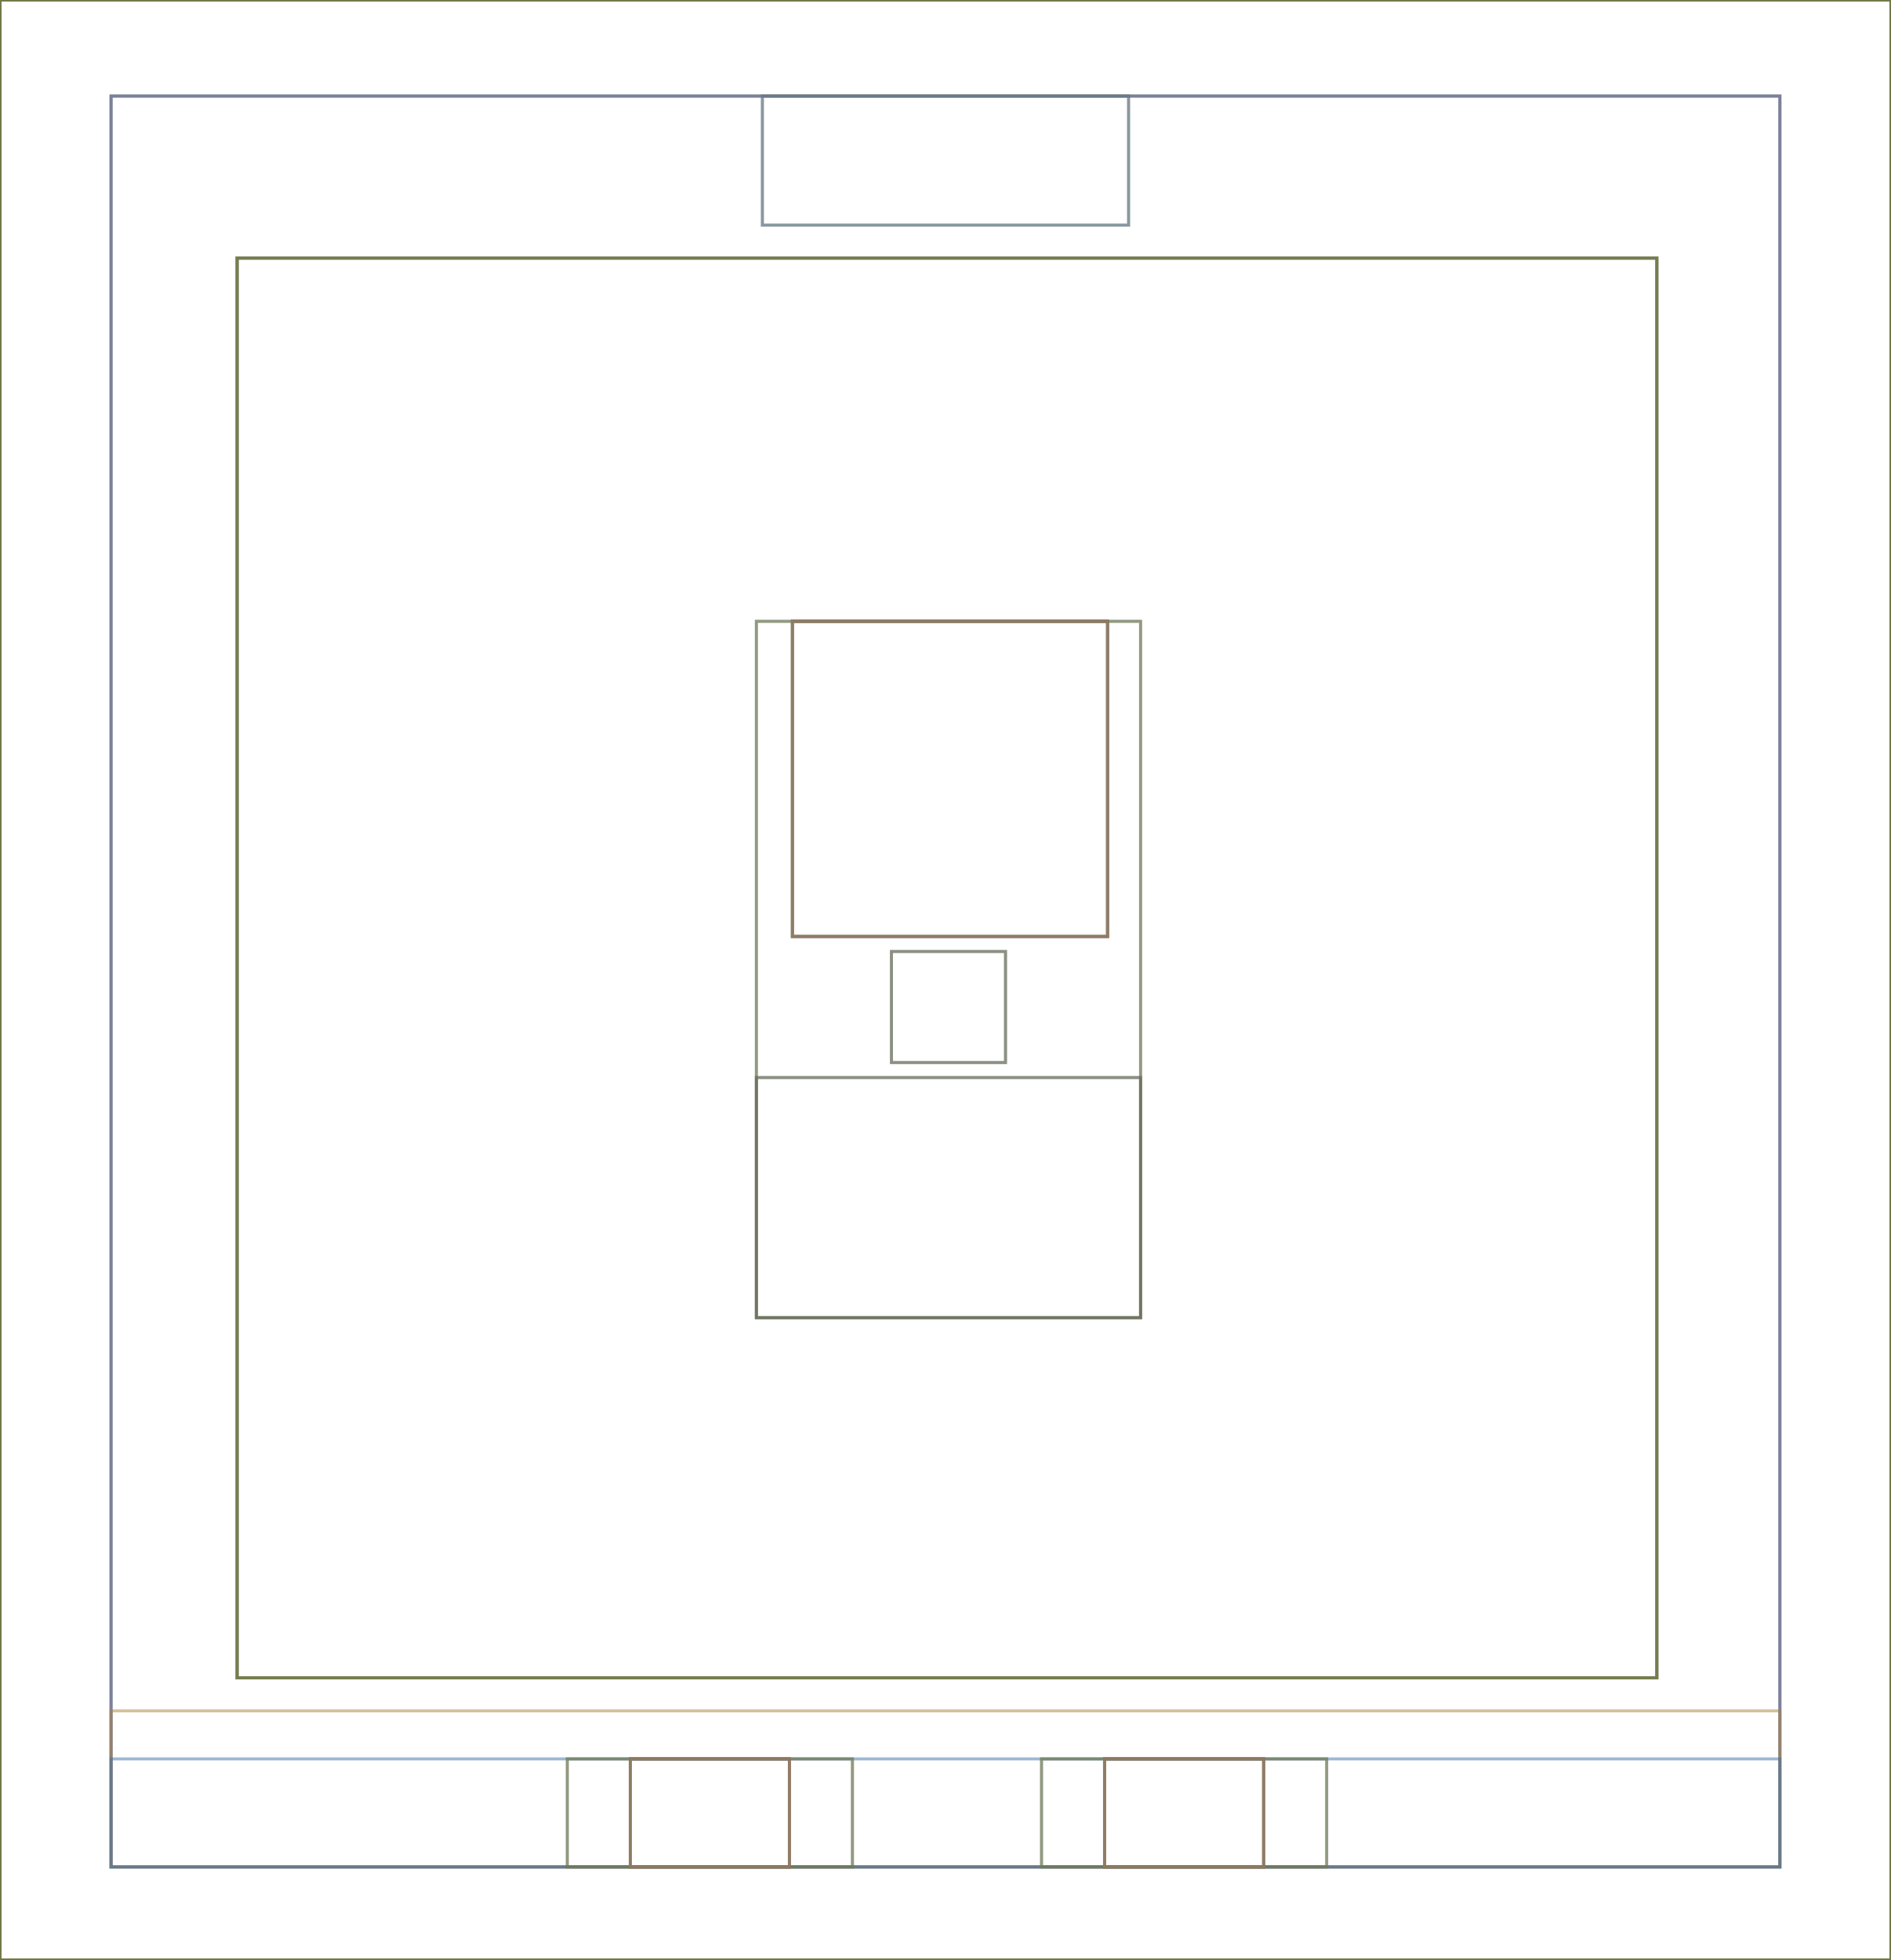
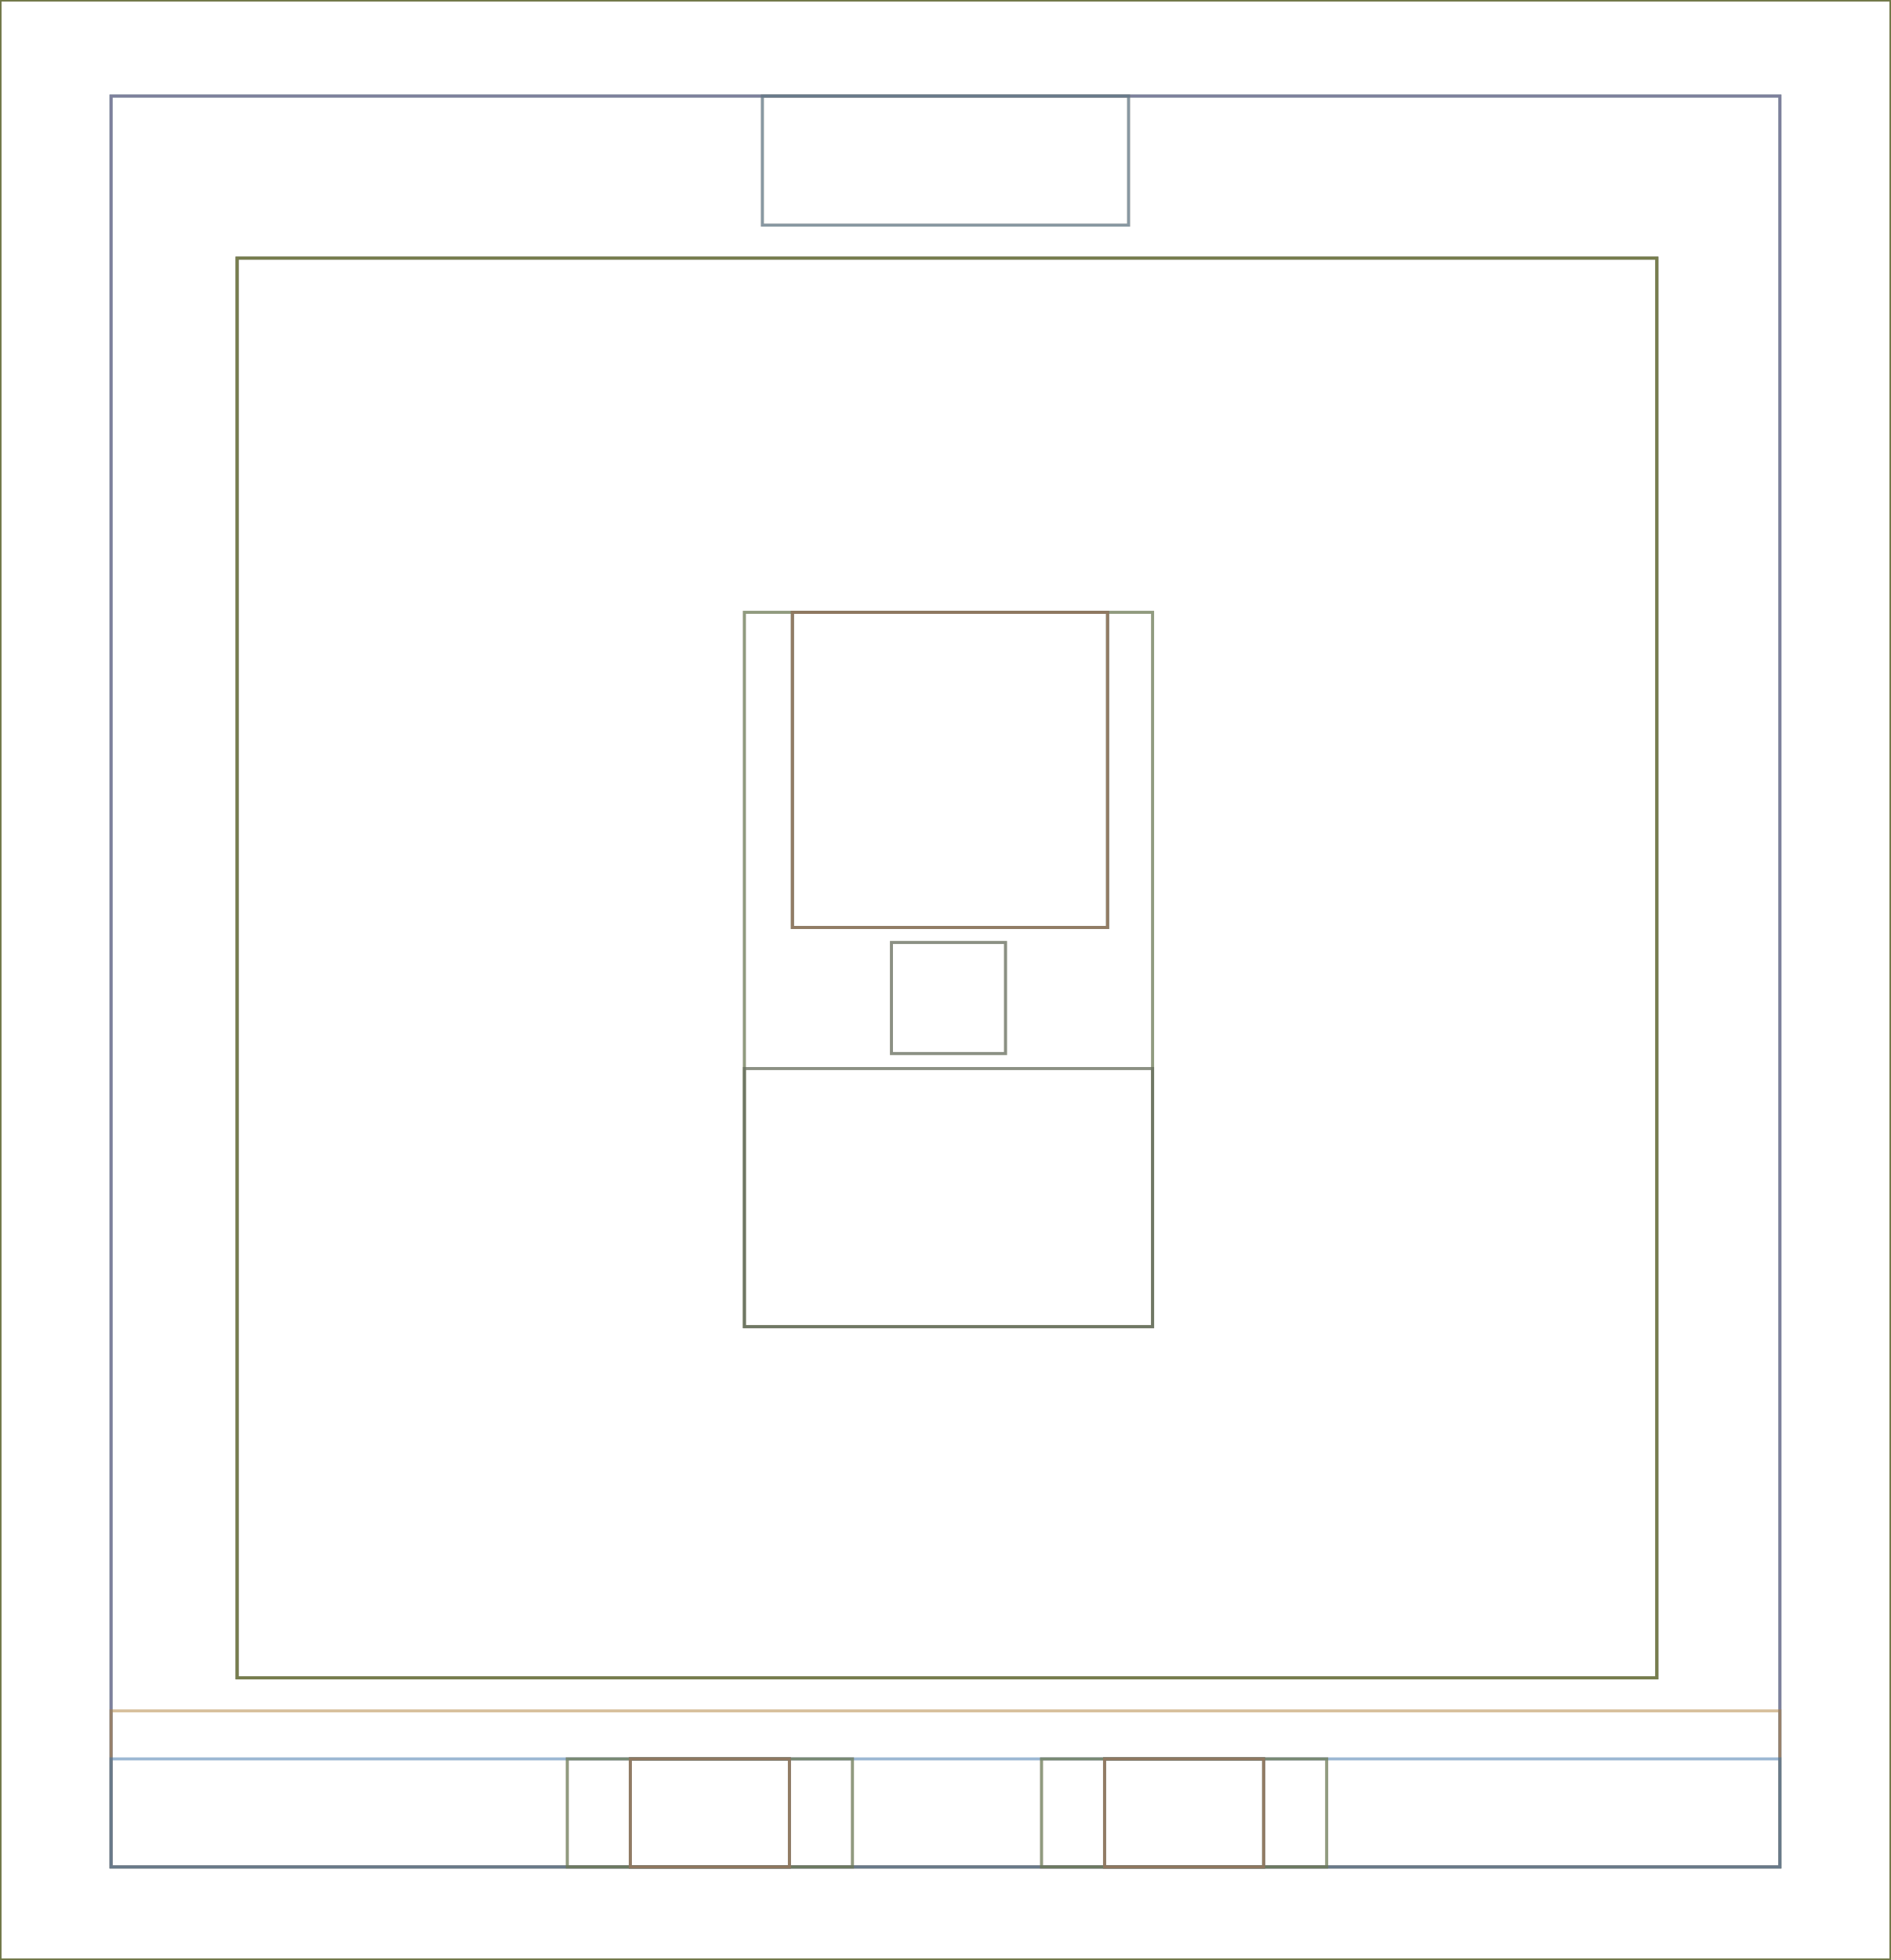
<svg xmlns="http://www.w3.org/2000/svg" viewBox="0 0 630 653" width="630" height="653" role="img" aria-label="Card/Light-Light layout wireframe">
  <rect width="630" height="653" fill="#ffffff" />
  <g>
    <rect x="0" y="0" width="630" height="653" fill="none" fill-opacity="0" stroke="#5B6470" stroke-width="1" stroke-opacity="0.5" />
  </g>
  <g>
    <rect x="0" y="0" width="630" height="653" fill="none" fill-opacity="0" stroke="#2E7D6B" stroke-width="1" stroke-opacity="0.5" />
  </g>
  <g>
    <rect x="0" y="0" width="630" height="653" fill="none" fill-opacity="0" stroke="#8E6BA8" stroke-width="1" stroke-opacity="0.5" />
  </g>
  <g>
    <rect x="0" y="0" width="630" height="653" fill="none" fill-opacity="0" stroke="#B0813B" stroke-width="1" stroke-opacity="0.5" />
  </g>
  <g>
    <rect x="0" y="0" width="630" height="653" fill="none" fill-opacity="0" stroke="#3B72A8" stroke-width="1" stroke-opacity="0.5" />
  </g>
  <g>
    <rect x="0" y="0" width="630" height="653" fill="none" fill-opacity="0" stroke="#A85B6B" stroke-width="1" stroke-opacity="0.5" />
  </g>
  <g>
    <rect x="0" y="0" width="630" height="653" fill="none" fill-opacity="0" stroke="#4F8A4A" stroke-width="1" stroke-opacity="0.5" />
  </g>
  <g>
    <rect x="0" y="0" width="630" height="653" fill="none" fill-opacity="0" stroke="#7A7A33" stroke-width="1" stroke-opacity="0.5" />
  </g>
  <g>
    <rect x="37" y="32" width="556" height="590" fill="none" fill-opacity="0" stroke="#5B6470" stroke-width="1" stroke-opacity="0.5" />
  </g>
  <g>
    <rect x="37" y="32" width="556" height="590" fill="none" fill-opacity="0" stroke="#2E7D6B" stroke-width="1" stroke-opacity="0.5" />
  </g>
  <g>
    <rect x="37" y="32" width="556" height="590" fill="none" fill-opacity="0" stroke="#8E6BA8" stroke-width="1" stroke-opacity="0.5" />
  </g>
  <g>
    <rect x="254" y="32" width="122" height="43" fill="none" fill-opacity="0" stroke="#B0813B" stroke-width="1" stroke-opacity="0.5" />
  </g>
  <g>
    <rect x="254" y="32" width="122" height="43" fill="none" fill-opacity="0" stroke="#3B72A8" stroke-width="1" stroke-opacity="0.5" />
  </g>
  <g>
    <rect x="79" y="86" width="473" height="473" fill="none" fill-opacity="0" stroke="#B0813B" stroke-width="1" stroke-opacity="0.5" />
  </g>
  <g>
    <rect x="79" y="86" width="473" height="473" fill="none" fill-opacity="0" stroke="#3B72A8" stroke-width="1" stroke-opacity="0.5" />
  </g>
  <g>
    <rect x="79" y="86" width="473" height="473" fill="none" fill-opacity="0" stroke="#A85B6B" stroke-width="1" stroke-opacity="0.5" />
  </g>
  <g>
    <rect x="79" y="86" width="473" height="473" fill="none" fill-opacity="0" stroke="#4F8A4A" stroke-width="1" stroke-opacity="0.5" />
  </g>
  <g>
    <rect x="79" y="86" width="473" height="473" fill="none" fill-opacity="0" stroke="#7A7A33" stroke-width="1" stroke-opacity="0.5" />
  </g>
  <g>
-     <rect x="252" y="207" width="128" height="232" fill="none" fill-opacity="0" stroke="#A85B6B" stroke-width="1" stroke-opacity="0.5" />
+     <rect x="248" y="204" width="136" height="238" fill="none" fill-opacity="0" stroke="#A85B6B" stroke-width="1" stroke-opacity="0.5" />
  </g>
  <g>
-     <rect x="252" y="207" width="128" height="232" fill="none" fill-opacity="0" stroke="#4F8A4A" stroke-width="1" stroke-opacity="0.5" />
+     <rect x="248" y="204" width="136" height="238" fill="none" fill-opacity="0" stroke="#4F8A4A" stroke-width="1" stroke-opacity="0.5" />
  </g>
  <g>
-     <rect x="264" y="207" width="105" height="105" fill="none" fill-opacity="0" stroke="#7A7A33" stroke-width="1" stroke-opacity="0.5" />
+     <rect x="264" y="204" width="105" height="105" fill="none" fill-opacity="0" stroke="#7A7A33" stroke-width="1" stroke-opacity="0.5" />
  </g>
  <g>
-     <rect x="264" y="207" width="105" height="105" fill="none" fill-opacity="0" stroke="#5B6470" stroke-width="1" stroke-opacity="0.5" />
+     <rect x="264" y="204" width="105" height="105" fill="none" fill-opacity="0" stroke="#5B6470" stroke-width="1" stroke-opacity="0.5" />
  </g>
  <g>
-     <rect x="264" y="207" width="105" height="105" fill="none" fill-opacity="0" stroke="#2E7D6B" stroke-width="1" stroke-opacity="0.5" />
+     <rect x="264" y="204" width="105" height="105" fill="none" fill-opacity="0" stroke="#2E7D6B" stroke-width="1" stroke-opacity="0.5" />
  </g>
  <g>
-     <rect x="264" y="207" width="105" height="105" fill="none" fill-opacity="0" stroke="#8E6BA8" stroke-width="1" stroke-opacity="0.5" />
+     <rect x="264" y="204" width="105" height="105" fill="none" fill-opacity="0" stroke="#8E6BA8" stroke-width="1" stroke-opacity="0.5" />
  </g>
  <g>
-     <rect x="264" y="207" width="105" height="105" fill="none" fill-opacity="0" stroke="#B0813B" stroke-width="1" stroke-opacity="0.5" />
+     <rect x="264" y="204" width="105" height="105" fill="none" fill-opacity="0" stroke="#B0813B" stroke-width="1" stroke-opacity="0.5" />
  </g>
  <g>
-     <rect x="297" y="317" width="38" height="37" fill="none" fill-opacity="0" stroke="#7A7A33" stroke-width="1" stroke-opacity="0.5" />
+     <rect x="297" y="314" width="38" height="37" fill="none" fill-opacity="0" stroke="#7A7A33" stroke-width="1" stroke-opacity="0.5" />
  </g>
  <g>
-     <rect x="297" y="317" width="38" height="37" fill="none" fill-opacity="0" stroke="#5B6470" stroke-width="1" stroke-opacity="0.5" />
+     <rect x="297" y="314" width="38" height="37" fill="none" fill-opacity="0" stroke="#5B6470" stroke-width="1" stroke-opacity="0.5" />
  </g>
  <g>
-     <rect x="252" y="359" width="128" height="80" fill="none" fill-opacity="0" stroke="#7A7A33" stroke-width="1" stroke-opacity="0.5" />
+     <rect x="248" y="356" width="136" height="86" fill="none" fill-opacity="0" stroke="#7A7A33" stroke-width="1" stroke-opacity="0.5" />
  </g>
  <g>
-     <rect x="252" y="359" width="128" height="80" fill="none" fill-opacity="0" stroke="#5B6470" stroke-width="1" stroke-opacity="0.5" />
+     <rect x="248" y="356" width="136" height="86" fill="none" fill-opacity="0" stroke="#5B6470" stroke-width="1" stroke-opacity="0.5" />
  </g>
  <g>
    <rect x="37" y="570" width="556" height="52" fill="none" fill-opacity="0" stroke="#B0813B" stroke-width="1" stroke-opacity="0.5" />
  </g>
  <g>
    <rect x="37" y="586" width="556" height="36" fill="none" fill-opacity="0" stroke="#3B72A8" stroke-width="1" stroke-opacity="0.5" />
  </g>
  <g>
    <rect x="189" y="586" width="95" height="36" fill="none" fill-opacity="0" stroke="#A85B6B" stroke-width="1" stroke-opacity="0.5" />
  </g>
  <g>
    <rect x="189" y="586" width="95" height="36" fill="none" fill-opacity="0" stroke="#4F8A4A" stroke-width="1" stroke-opacity="0.5" />
  </g>
  <g>
    <rect x="210" y="586" width="53" height="36" fill="none" fill-opacity="0" stroke="#7A7A33" stroke-width="1" stroke-opacity="0.5" />
  </g>
  <g>
    <rect x="210" y="586" width="53" height="36" fill="none" fill-opacity="0" stroke="#5B6470" stroke-width="1" stroke-opacity="0.5" />
  </g>
  <g>
    <rect x="210" y="586" width="53" height="36" fill="none" fill-opacity="0" stroke="#2E7D6B" stroke-width="1" stroke-opacity="0.5" />
  </g>
  <g>
    <rect x="210" y="586" width="53" height="36" fill="none" fill-opacity="0" stroke="#8E6BA8" stroke-width="1" stroke-opacity="0.5" />
  </g>
  <g>
    <rect x="210" y="586" width="53" height="36" fill="none" fill-opacity="0" stroke="#B0813B" stroke-width="1" stroke-opacity="0.5" />
  </g>
  <g>
    <rect x="347" y="586" width="95" height="36" fill="none" fill-opacity="0" stroke="#A85B6B" stroke-width="1" stroke-opacity="0.5" />
  </g>
  <g>
    <rect x="347" y="586" width="95" height="36" fill="none" fill-opacity="0" stroke="#4F8A4A" stroke-width="1" stroke-opacity="0.5" />
  </g>
  <g>
    <rect x="368" y="586" width="53" height="36" fill="none" fill-opacity="0" stroke="#7A7A33" stroke-width="1" stroke-opacity="0.5" />
  </g>
  <g>
    <rect x="368" y="586" width="53" height="36" fill="none" fill-opacity="0" stroke="#5B6470" stroke-width="1" stroke-opacity="0.5" />
  </g>
  <g>
    <rect x="368" y="586" width="53" height="36" fill="none" fill-opacity="0" stroke="#2E7D6B" stroke-width="1" stroke-opacity="0.5" />
  </g>
  <g>
    <rect x="368" y="586" width="53" height="36" fill="none" fill-opacity="0" stroke="#8E6BA8" stroke-width="1" stroke-opacity="0.5" />
  </g>
  <g>
    <rect x="368" y="586" width="53" height="36" fill="none" fill-opacity="0" stroke="#B0813B" stroke-width="1" stroke-opacity="0.5" />
  </g>
</svg>
